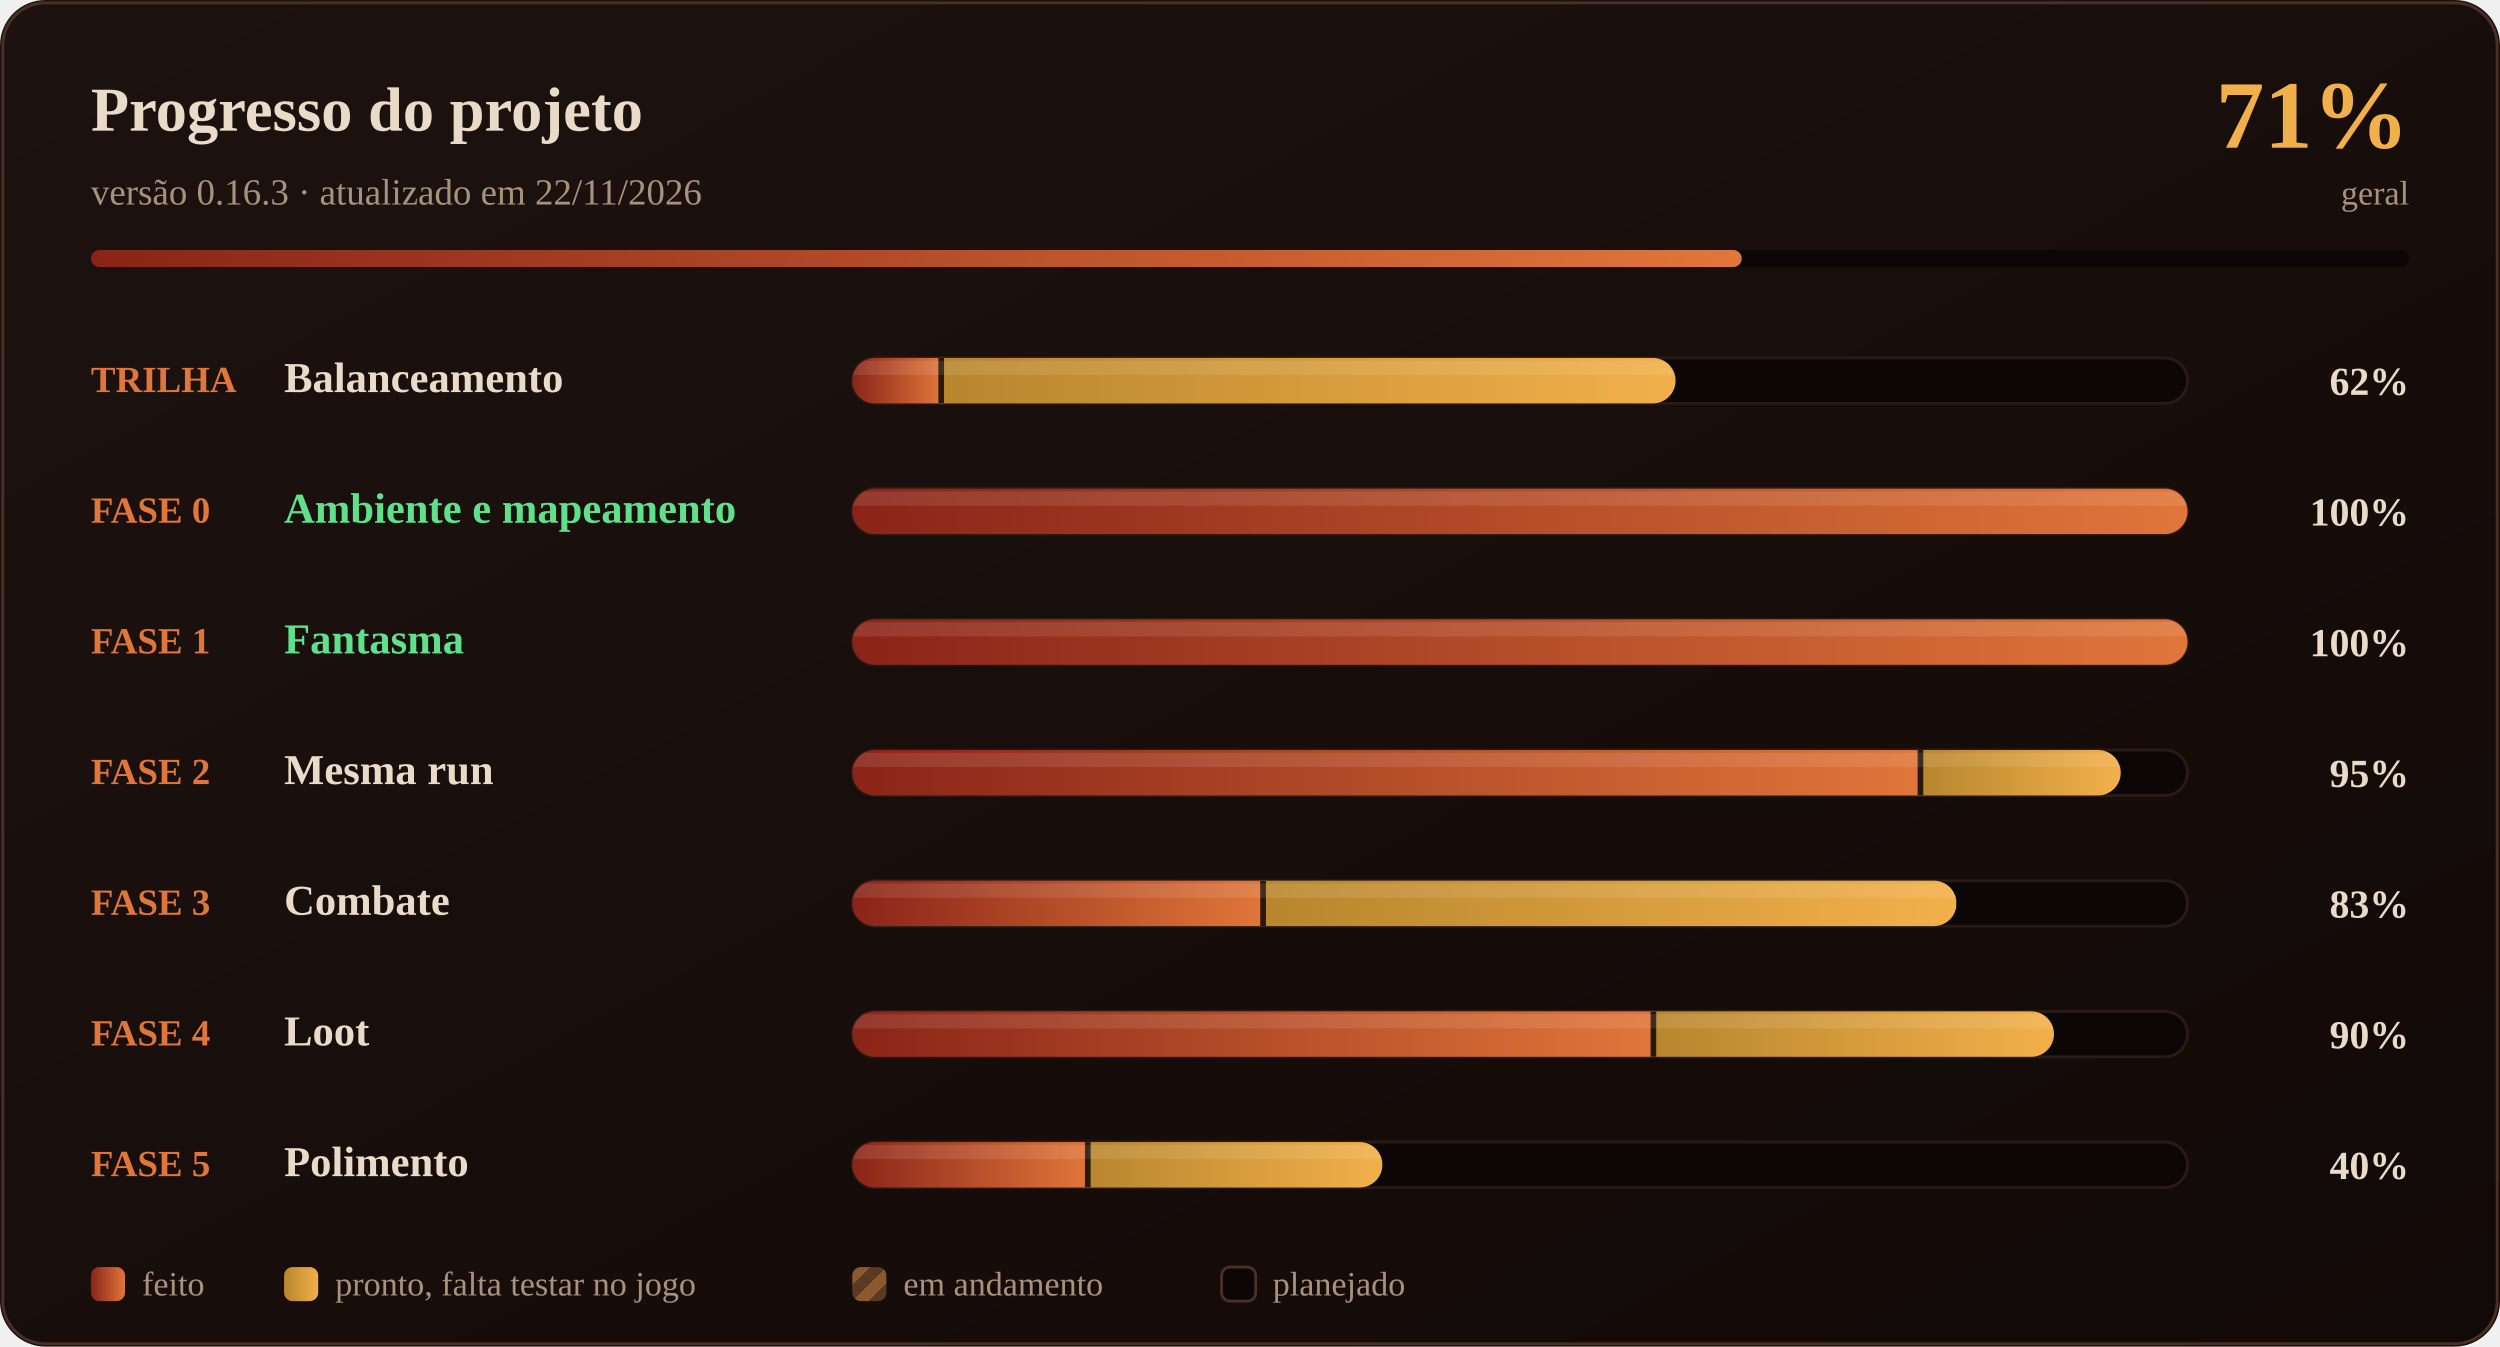
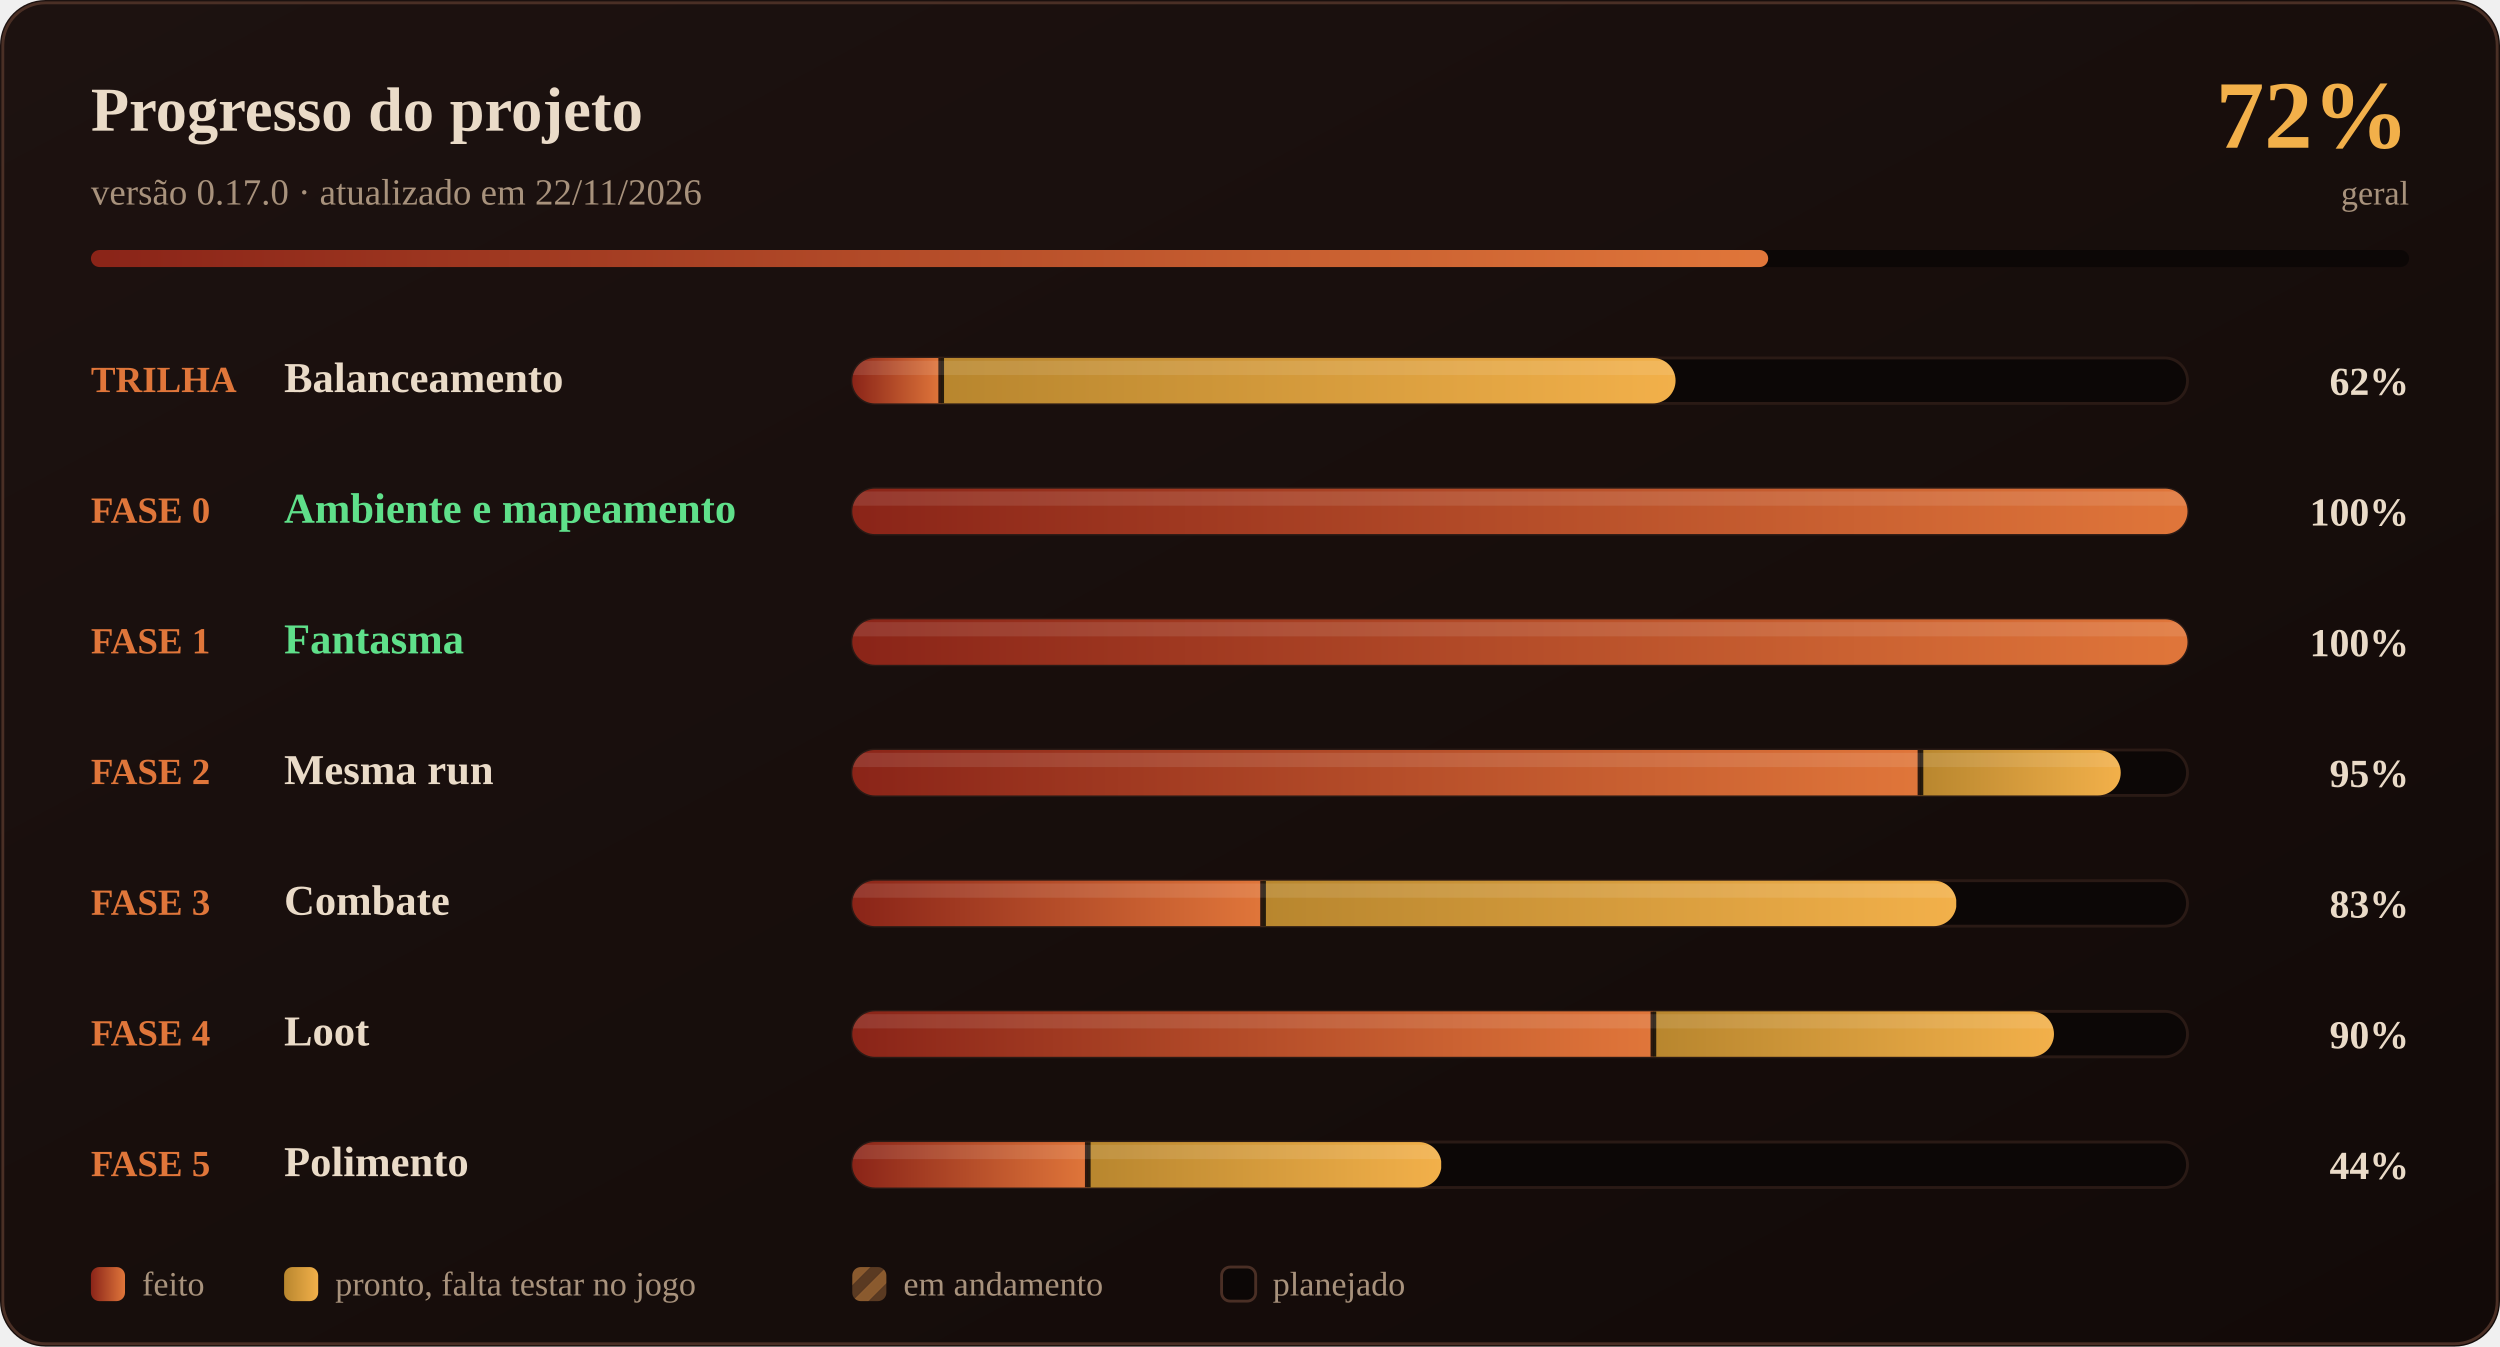
<svg xmlns="http://www.w3.org/2000/svg" width="880" height="474" viewBox="0 0 880 474" font-family="Georgia, 'Times New Roman', serif">
  <defs>
    <linearGradient id="fundo" x1="0" y1="0" x2="1" y2="1">
      <stop offset="0" stop-color="#1d1210" />
      <stop offset="1" stop-color="#120a08" />
    </linearGradient>
    <linearGradient id="fogo" x1="0" y1="0" x2="1" y2="0">
      <stop offset="0" stop-color="#8a2418" />
      <stop offset="1" stop-color="#e0763a" />
    </linearGradient>
    <linearGradient id="teste" x1="0" y1="0" x2="1" y2="0">
      <stop offset="0" stop-color="#b8862e" />
      <stop offset="1" stop-color="#f2b04a" />
    </linearGradient>
    <pattern id="andamento" width="8" height="8" patternUnits="userSpaceOnUse" patternTransform="rotate(45)">
      <rect width="8" height="8" fill="#5a3a22" />
      <rect width="4" height="8" fill="#8a5a2e" />
    </pattern>
  </defs>
  <rect width="880" height="474" rx="16" fill="url(#fundo)" />
  <rect x="1" y="1" width="878" height="472" rx="15" fill="none" stroke="#4a2f25" />
  <text x="32" y="46" fill="#eadbc8" font-size="22" font-weight="700">Progresso do projeto</text>
-   <text x="32" y="72" fill="#a8927c" font-size="13">versão 0.16.3 · atualizado em 22/11/2026</text>
-   <text x="848" y="52" fill="#f2b04a" font-size="34" font-weight="800" text-anchor="end">71%</text>
+   <text x="32" y="72" fill="#a8927c" font-size="13">versão 0.17.0 · atualizado em 22/11/2026</text>
+   <text x="848" y="52" fill="#f2b04a" font-size="34" font-weight="800" text-anchor="end">72%</text>
  <text x="848" y="72" fill="#a8927c" font-size="12" text-anchor="end">geral</text>
  <rect x="32" y="88" width="816" height="6" rx="3" fill="#0c0706" />
-   <rect x="32" y="88" width="581.1" height="6" rx="3" fill="url(#fogo)" />
+   <rect x="32" y="88" width="590.4" height="6" rx="3" fill="url(#fogo)" />
  <text x="32" y="138" fill="#e0763a" font-size="13" font-weight="700">TRILHA</text>
  <text x="100" y="138" fill="#eadbc8" font-size="15" font-weight="600">Balanceamento</text>
  <rect x="300" y="126" width="470" height="16" rx="8" fill="#0c0706" stroke="#2a1a15" />
  <clipPath id="barra0">
    <rect x="300" y="126" width="289.8" height="16" rx="8" />
  </clipPath>
  <g clip-path="url(#barra0)">
    <rect x="300.0" y="126" width="31.3" height="16" fill="url(#fogo)" />
    <rect x="331.3" y="126" width="258.5" height="16" fill="url(#teste)" />
    <rect x="330.3" y="126" width="2" height="16" fill="#0c0706" opacity="0.85" />
    <rect x="300" y="127" width="289.8" height="5" fill="#fff" opacity="0.10" />
  </g>
  <text x="848" y="139" fill="#eadbc8" font-size="14" font-weight="700" text-anchor="end">62%</text>
  <text x="32" y="184" fill="#e0763a" font-size="13" font-weight="700">FASE 0</text>
  <text x="100" y="184" fill="#5fe08a" font-size="15" font-weight="600">Ambiente e mapeamento</text>
  <rect x="300" y="172" width="470" height="16" rx="8" fill="#0c0706" stroke="#2a1a15" />
  <clipPath id="barra1">
    <rect x="300" y="172" width="470.0" height="16" rx="8" />
  </clipPath>
  <g clip-path="url(#barra1)">
    <rect x="300.0" y="172" width="470.0" height="16" fill="url(#fogo)" />
    <rect x="300" y="173" width="470.0" height="5" fill="#fff" opacity="0.10" />
  </g>
  <text x="848" y="185" fill="#eadbc8" font-size="14" font-weight="700" text-anchor="end">100%</text>
  <text x="32" y="230" fill="#e0763a" font-size="13" font-weight="700">FASE 1</text>
  <text x="100" y="230" fill="#5fe08a" font-size="15" font-weight="600">Fantasma</text>
  <rect x="300" y="218" width="470" height="16" rx="8" fill="#0c0706" stroke="#2a1a15" />
  <clipPath id="barra2">
    <rect x="300" y="218" width="470.0" height="16" rx="8" />
  </clipPath>
  <g clip-path="url(#barra2)">
    <rect x="300.0" y="218" width="470.0" height="16" fill="url(#fogo)" />
    <rect x="300" y="219" width="470.0" height="5" fill="#fff" opacity="0.10" />
  </g>
  <text x="848" y="231" fill="#eadbc8" font-size="14" font-weight="700" text-anchor="end">100%</text>
  <text x="32" y="276" fill="#e0763a" font-size="13" font-weight="700">FASE 2</text>
  <text x="100" y="276" fill="#eadbc8" font-size="15" font-weight="600">Mesma run</text>
  <rect x="300" y="264" width="470" height="16" rx="8" fill="#0c0706" stroke="#2a1a15" />
  <clipPath id="barra3">
    <rect x="300" y="264" width="446.5" height="16" rx="8" />
  </clipPath>
  <g clip-path="url(#barra3)">
    <rect x="300.0" y="264" width="376.0" height="16" fill="url(#fogo)" />
    <rect x="676.0" y="264" width="70.5" height="16" fill="url(#teste)" />
    <rect x="675.0" y="264" width="2" height="16" fill="#0c0706" opacity="0.85" />
    <rect x="300" y="265" width="446.5" height="5" fill="#fff" opacity="0.10" />
  </g>
  <text x="848" y="277" fill="#eadbc8" font-size="14" font-weight="700" text-anchor="end">95%</text>
  <text x="32" y="322" fill="#e0763a" font-size="13" font-weight="700">FASE 3</text>
  <text x="100" y="322" fill="#eadbc8" font-size="15" font-weight="600">Combate</text>
  <rect x="300" y="310" width="470" height="16" rx="8" fill="#0c0706" stroke="#2a1a15" />
  <clipPath id="barra4">
    <rect x="300" y="310" width="388.7" height="16" rx="8" />
  </clipPath>
  <g clip-path="url(#barra4)">
    <rect x="300.0" y="310" width="144.6" height="16" fill="url(#fogo)" />
    <rect x="444.6" y="310" width="244.0" height="16" fill="url(#teste)" />
    <rect x="443.6" y="310" width="2" height="16" fill="#0c0706" opacity="0.85" />
    <rect x="300" y="311" width="388.7" height="5" fill="#fff" opacity="0.10" />
  </g>
  <text x="848" y="323" fill="#eadbc8" font-size="14" font-weight="700" text-anchor="end">83%</text>
  <text x="32" y="368" fill="#e0763a" font-size="13" font-weight="700">FASE 4</text>
  <text x="100" y="368" fill="#eadbc8" font-size="15" font-weight="600">Loot</text>
  <rect x="300" y="356" width="470" height="16" rx="8" fill="#0c0706" stroke="#2a1a15" />
  <clipPath id="barra5">
    <rect x="300" y="356" width="423.0" height="16" rx="8" />
  </clipPath>
  <g clip-path="url(#barra5)">
    <rect x="300.0" y="356" width="282.0" height="16" fill="url(#fogo)" />
    <rect x="582.0" y="356" width="141.0" height="16" fill="url(#teste)" />
    <rect x="581.0" y="356" width="2" height="16" fill="#0c0706" opacity="0.85" />
    <rect x="300" y="357" width="423.0" height="5" fill="#fff" opacity="0.10" />
  </g>
  <text x="848" y="369" fill="#eadbc8" font-size="14" font-weight="700" text-anchor="end">90%</text>
  <text x="32" y="414" fill="#e0763a" font-size="13" font-weight="700">FASE 5</text>
  <text x="100" y="414" fill="#eadbc8" font-size="15" font-weight="600">Polimento</text>
  <rect x="300" y="402" width="470" height="16" rx="8" fill="#0c0706" stroke="#2a1a15" />
  <clipPath id="barra6">
-     <rect x="300" y="402" width="186.6" height="16" rx="8" />
+     <rect x="300" y="402" width="207.4" height="16" rx="8" />
  </clipPath>
  <g clip-path="url(#barra6)">
    <rect x="300.0" y="402" width="82.9" height="16" fill="url(#fogo)" />
-     <rect x="382.9" y="402" width="103.7" height="16" fill="url(#teste)" />
+     <rect x="382.9" y="402" width="124.4" height="16" fill="url(#teste)" />
    <rect x="381.9" y="402" width="2" height="16" fill="#0c0706" opacity="0.85" />
-     <rect x="300" y="403" width="186.6" height="5" fill="#fff" opacity="0.10" />
+     <rect x="300" y="403" width="207.4" height="5" fill="#fff" opacity="0.10" />
  </g>
-   <text x="848" y="415" fill="#eadbc8" font-size="14" font-weight="700" text-anchor="end">40%</text>
+   <text x="848" y="415" fill="#eadbc8" font-size="14" font-weight="700" text-anchor="end">44%</text>
  <rect x="32" y="446" width="12" height="12" rx="3" fill="url(#fogo)" />
  <text x="50" y="456" fill="#a8927c" font-size="12">feito</text>
  <rect x="100" y="446" width="12" height="12" rx="3" fill="url(#teste)" />
  <text x="118" y="456" fill="#a8927c" font-size="12">pronto, falta testar no jogo</text>
  <rect x="300" y="446" width="12" height="12" rx="3" fill="url(#andamento)" />
  <text x="318" y="456" fill="#a8927c" font-size="12">em andamento</text>
  <rect x="430" y="446" width="12" height="12" rx="3" fill="#0c0706" stroke="#4a2f25" />
  <text x="448" y="456" fill="#a8927c" font-size="12">planejado</text>
</svg>
